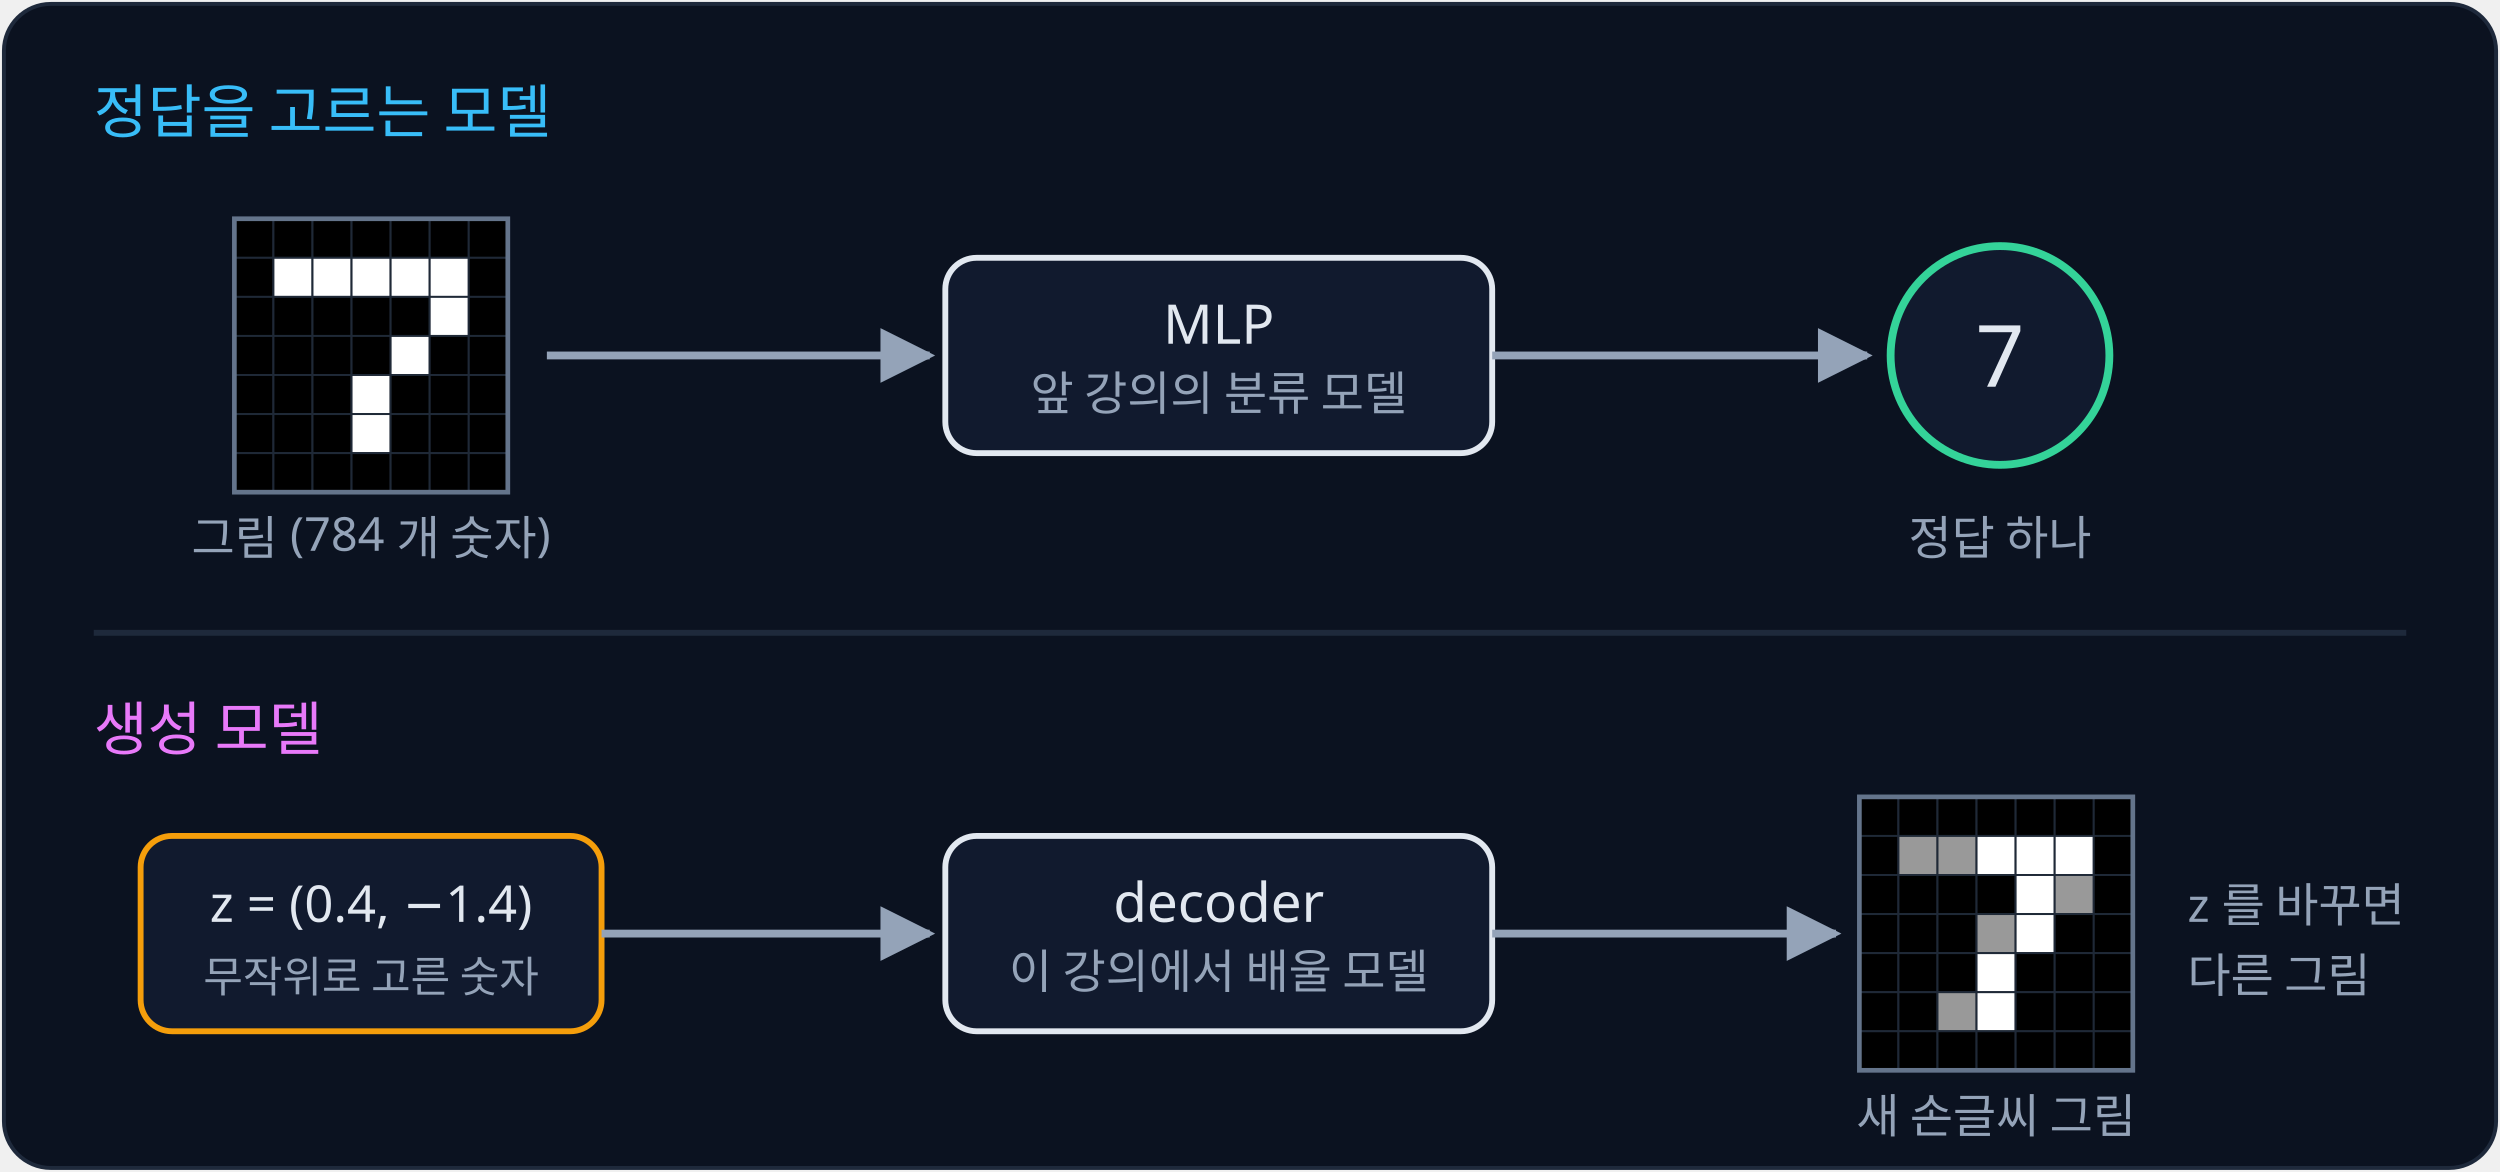
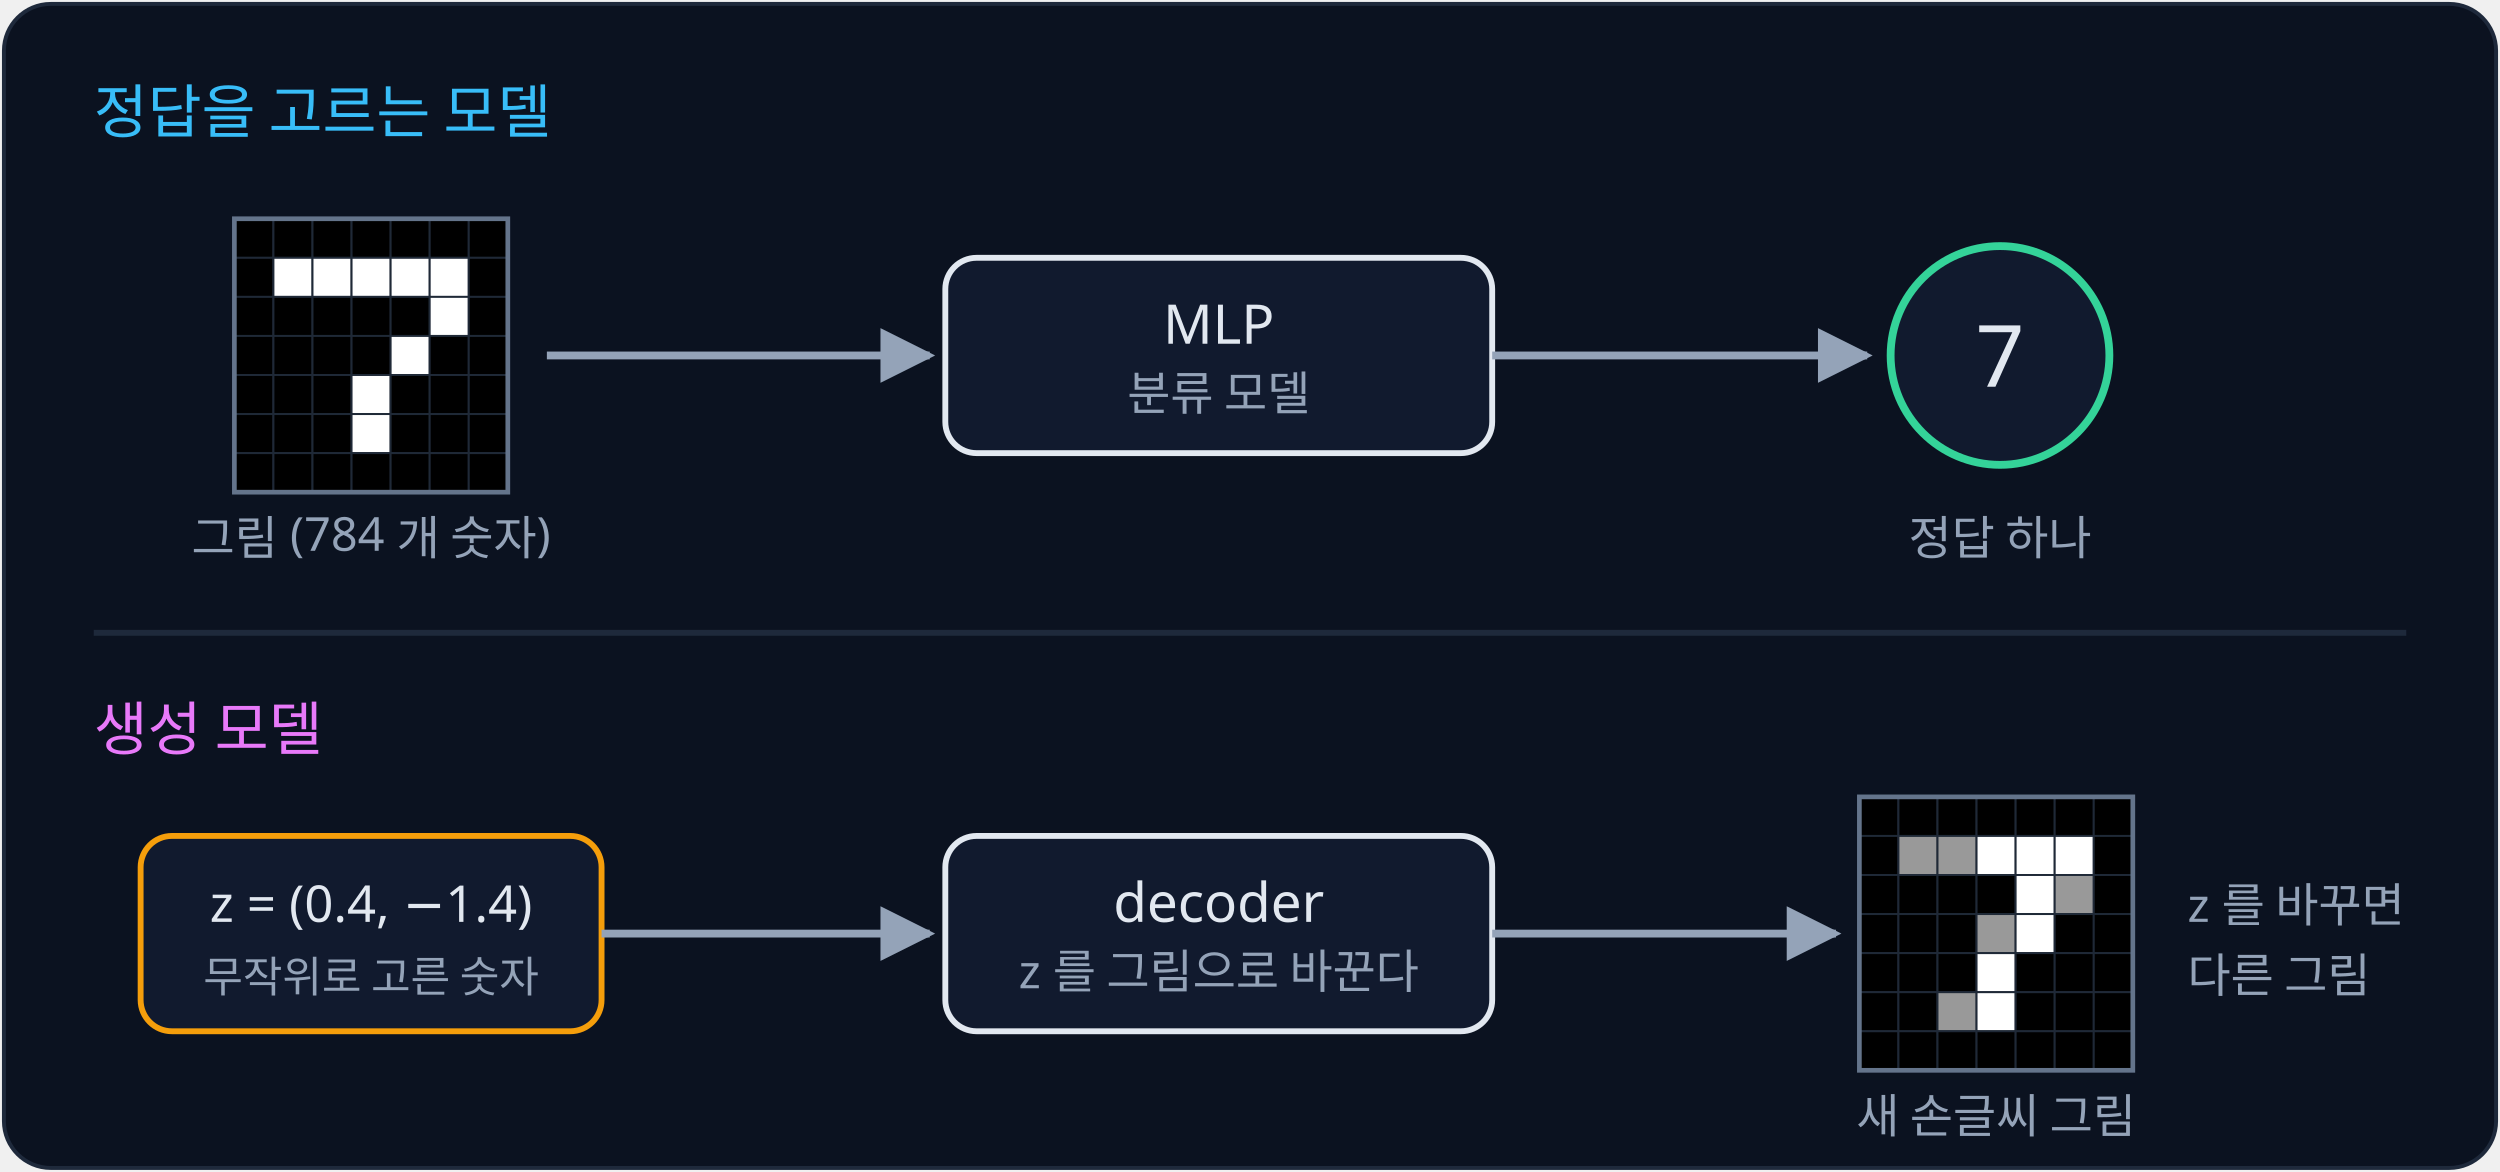
<svg xmlns="http://www.w3.org/2000/svg" viewBox="0 0 640 300" font-family="Pretendard, 'Apple SD Gothic Neo', 'Noto Sans KR', system-ui, sans-serif">
  <defs>
    <marker id="arrow" viewBox="0 0 10 10" refX="9" refY="5" markerWidth="7" markerHeight="7" orient="auto-start-reverse">
      <path d="M0,0 L10,5 L0,10 z" fill="#94a3b8" />
    </marker>
    <marker id="arrow-amber" viewBox="0 0 10 10" refX="9" refY="5" markerWidth="7" markerHeight="7" orient="auto-start-reverse">
      <path d="M0,0 L10,5 L0,10 z" fill="#f59e0b" />
    </marker>
    <marker id="arrow-green" viewBox="0 0 10 10" refX="9" refY="5" markerWidth="7" markerHeight="7" orient="auto-start-reverse">
      <path d="M0,0 L10,5 L0,10 z" fill="#34d399" />
    </marker>
    <marker id="arrow-red" viewBox="0 0 10 10" refX="9" refY="5" markerWidth="7" markerHeight="7" orient="auto-start-reverse">
      <path d="M0,0 L10,5 L0,10 z" fill="#f87171" />
    </marker>
  </defs>
  <rect x="1" y="1" width="638" height="298" rx="12" fill="#0b1220" stroke="#1e293b" />
  <text x="24.0" y="34.0" fill="#38bdf8" font-size="15" text-anchor="start">정답을 고르는 모델</text>
  <rect x="60.0" y="56.0" width="10.0" height="10.0" rx="0" fill="#000000" stroke="#1f2937" stroke-width="0.5" />
  <rect x="70.0" y="56.0" width="10.0" height="10.0" rx="0" fill="#000000" stroke="#1f2937" stroke-width="0.5" />
  <rect x="80.0" y="56.0" width="10.0" height="10.0" rx="0" fill="#000000" stroke="#1f2937" stroke-width="0.5" />
  <rect x="90.0" y="56.0" width="10.0" height="10.0" rx="0" fill="#000000" stroke="#1f2937" stroke-width="0.5" />
  <rect x="100.0" y="56.0" width="10.0" height="10.0" rx="0" fill="#000000" stroke="#1f2937" stroke-width="0.5" />
  <rect x="110.0" y="56.0" width="10.0" height="10.0" rx="0" fill="#000000" stroke="#1f2937" stroke-width="0.5" />
  <rect x="120.0" y="56.0" width="10.0" height="10.0" rx="0" fill="#000000" stroke="#1f2937" stroke-width="0.5" />
  <rect x="60.0" y="66.0" width="10.0" height="10.0" rx="0" fill="#000000" stroke="#1f2937" stroke-width="0.5" />
  <rect x="70.0" y="66.0" width="10.0" height="10.0" rx="0" fill="#ffffff" stroke="#1f2937" stroke-width="0.5" />
  <rect x="80.0" y="66.0" width="10.0" height="10.0" rx="0" fill="#ffffff" stroke="#1f2937" stroke-width="0.5" />
  <rect x="90.0" y="66.0" width="10.0" height="10.0" rx="0" fill="#ffffff" stroke="#1f2937" stroke-width="0.5" />
  <rect x="100.0" y="66.0" width="10.0" height="10.0" rx="0" fill="#ffffff" stroke="#1f2937" stroke-width="0.5" />
  <rect x="110.0" y="66.0" width="10.0" height="10.0" rx="0" fill="#ffffff" stroke="#1f2937" stroke-width="0.5" />
  <rect x="120.0" y="66.0" width="10.0" height="10.0" rx="0" fill="#000000" stroke="#1f2937" stroke-width="0.5" />
  <rect x="60.0" y="76.0" width="10.0" height="10.0" rx="0" fill="#000000" stroke="#1f2937" stroke-width="0.5" />
  <rect x="70.0" y="76.0" width="10.0" height="10.0" rx="0" fill="#000000" stroke="#1f2937" stroke-width="0.5" />
  <rect x="80.0" y="76.0" width="10.0" height="10.0" rx="0" fill="#000000" stroke="#1f2937" stroke-width="0.5" />
  <rect x="90.0" y="76.0" width="10.0" height="10.0" rx="0" fill="#000000" stroke="#1f2937" stroke-width="0.5" />
  <rect x="100.0" y="76.0" width="10.0" height="10.0" rx="0" fill="#000000" stroke="#1f2937" stroke-width="0.5" />
  <rect x="110.0" y="76.0" width="10.0" height="10.0" rx="0" fill="#ffffff" stroke="#1f2937" stroke-width="0.5" />
  <rect x="120.0" y="76.0" width="10.0" height="10.0" rx="0" fill="#000000" stroke="#1f2937" stroke-width="0.5" />
  <rect x="60.0" y="86.0" width="10.0" height="10.0" rx="0" fill="#000000" stroke="#1f2937" stroke-width="0.5" />
  <rect x="70.0" y="86.0" width="10.0" height="10.0" rx="0" fill="#000000" stroke="#1f2937" stroke-width="0.5" />
  <rect x="80.0" y="86.0" width="10.0" height="10.0" rx="0" fill="#000000" stroke="#1f2937" stroke-width="0.5" />
  <rect x="90.0" y="86.0" width="10.0" height="10.0" rx="0" fill="#000000" stroke="#1f2937" stroke-width="0.5" />
  <rect x="100.0" y="86.0" width="10.0" height="10.0" rx="0" fill="#ffffff" stroke="#1f2937" stroke-width="0.5" />
  <rect x="110.0" y="86.0" width="10.0" height="10.0" rx="0" fill="#000000" stroke="#1f2937" stroke-width="0.5" />
  <rect x="120.0" y="86.0" width="10.0" height="10.0" rx="0" fill="#000000" stroke="#1f2937" stroke-width="0.5" />
  <rect x="60.0" y="96.0" width="10.0" height="10.0" rx="0" fill="#000000" stroke="#1f2937" stroke-width="0.5" />
  <rect x="70.0" y="96.0" width="10.0" height="10.0" rx="0" fill="#000000" stroke="#1f2937" stroke-width="0.5" />
  <rect x="80.0" y="96.0" width="10.0" height="10.0" rx="0" fill="#000000" stroke="#1f2937" stroke-width="0.5" />
  <rect x="90.0" y="96.0" width="10.0" height="10.0" rx="0" fill="#ffffff" stroke="#1f2937" stroke-width="0.5" />
  <rect x="100.0" y="96.0" width="10.0" height="10.0" rx="0" fill="#000000" stroke="#1f2937" stroke-width="0.5" />
  <rect x="110.0" y="96.0" width="10.0" height="10.0" rx="0" fill="#000000" stroke="#1f2937" stroke-width="0.5" />
  <rect x="120.0" y="96.0" width="10.0" height="10.0" rx="0" fill="#000000" stroke="#1f2937" stroke-width="0.5" />
  <rect x="60.0" y="106.0" width="10.0" height="10.0" rx="0" fill="#000000" stroke="#1f2937" stroke-width="0.5" />
  <rect x="70.0" y="106.0" width="10.0" height="10.0" rx="0" fill="#000000" stroke="#1f2937" stroke-width="0.5" />
  <rect x="80.0" y="106.0" width="10.0" height="10.0" rx="0" fill="#000000" stroke="#1f2937" stroke-width="0.5" />
  <rect x="90.0" y="106.0" width="10.0" height="10.0" rx="0" fill="#ffffff" stroke="#1f2937" stroke-width="0.5" />
  <rect x="100.0" y="106.0" width="10.0" height="10.0" rx="0" fill="#000000" stroke="#1f2937" stroke-width="0.5" />
  <rect x="110.0" y="106.0" width="10.0" height="10.0" rx="0" fill="#000000" stroke="#1f2937" stroke-width="0.5" />
  <rect x="120.0" y="106.0" width="10.0" height="10.0" rx="0" fill="#000000" stroke="#1f2937" stroke-width="0.5" />
  <rect x="60.0" y="116.0" width="10.0" height="10.0" rx="0" fill="#000000" stroke="#1f2937" stroke-width="0.5" />
  <rect x="70.0" y="116.0" width="10.0" height="10.0" rx="0" fill="#000000" stroke="#1f2937" stroke-width="0.5" />
  <rect x="80.0" y="116.0" width="10.0" height="10.0" rx="0" fill="#000000" stroke="#1f2937" stroke-width="0.5" />
  <rect x="90.0" y="116.0" width="10.0" height="10.0" rx="0" fill="#000000" stroke="#1f2937" stroke-width="0.5" />
  <rect x="100.0" y="116.0" width="10.0" height="10.0" rx="0" fill="#000000" stroke="#1f2937" stroke-width="0.5" />
  <rect x="110.0" y="116.0" width="10.0" height="10.0" rx="0" fill="#000000" stroke="#1f2937" stroke-width="0.5" />
  <rect x="120.0" y="116.0" width="10.0" height="10.0" rx="0" fill="#000000" stroke="#1f2937" stroke-width="0.5" />
  <rect x="60.0" y="56.0" width="70.0" height="70.0" rx="0" fill="none" stroke="#64748b" stroke-width="1.2" />
  <text x="95.0" y="142.0" fill="#94a3b8" font-size="12" text-anchor="middle">그림 (784 개 숫자)</text>
  <line x1="140.0" y1="91.0" x2="238.0" y2="91.0" stroke="#94a3b8" stroke-width="2" marker-end="url(#arrow)" />
  <rect x="242.0" y="66.0" width="140.0" height="50.0" rx="8" fill="#111a2e" stroke="#e2e8f0" stroke-width="1.5" />
  <text x="312.0" y="88.0" fill="#e2e8f0" font-size="14" text-anchor="middle">MLP</text>
-   <text x="312.0" y="105.0" fill="#94a3b8" font-size="12" text-anchor="middle">앞 강의의 분류 모델</text>
+   <text x="312.0" y="105.0" fill="#94a3b8" font-size="12" text-anchor="middle">분류 모델</text>
  <line x1="382.0" y1="91.0" x2="478.0" y2="91.0" stroke="#94a3b8" stroke-width="2" marker-end="url(#arrow)" />
  <circle cx="512.0" cy="91.0" r="28" fill="#111a2e" stroke="#34d399" stroke-width="2" />
  <text x="512.0" y="99.0" fill="#e2e8f0" font-size="22" text-anchor="middle">7</text>
  <text x="512.0" y="142.0" fill="#94a3b8" font-size="12" text-anchor="middle">정답 하나</text>
  <line x1="24.0" y1="162.0" x2="616.0" y2="162.0" stroke="#1e293b" stroke-width="1.5" />
  <text x="24.0" y="192.0" fill="#e879f9" font-size="15" text-anchor="start">생성 모델</text>
  <rect x="36.0" y="214.0" width="118.0" height="50.0" rx="8" fill="#111a2e" stroke="#f59e0b" stroke-width="1.5" />
  <text x="95.0" y="236.0" fill="#e2e8f0" font-size="13" text-anchor="middle">z = (0.4, −1.4)</text>
  <text x="95.0" y="254.0" fill="#94a3b8" font-size="11" text-anchor="middle">무작위로 고른 숫자</text>
  <line x1="154.0" y1="239.0" x2="238.0" y2="239.0" stroke="#94a3b8" stroke-width="2" marker-end="url(#arrow)" />
  <rect x="242.0" y="214.0" width="140.0" height="50.0" rx="8" fill="#111a2e" stroke="#e2e8f0" stroke-width="1.5" />
  <text x="312.0" y="236.0" fill="#e2e8f0" font-size="14" text-anchor="middle">decoder</text>
-   <text x="312.0" y="253.0" fill="#94a3b8" font-size="12" text-anchor="middle">이 강의에서 배울 모델</text>
+   <text x="312.0" y="253.0" fill="#94a3b8" font-size="12" text-anchor="middle">z 를 그림으로 바꾼다</text>
  <line x1="382.0" y1="239.0" x2="470.0" y2="239.0" stroke="#94a3b8" stroke-width="2" marker-end="url(#arrow)" />
  <rect x="476.0" y="204.0" width="10.0" height="10.0" rx="0" fill="#000000" stroke="#1f2937" stroke-width="0.5" />
  <rect x="486.0" y="204.0" width="10.0" height="10.0" rx="0" fill="#000000" stroke="#1f2937" stroke-width="0.5" />
  <rect x="496.0" y="204.0" width="10.0" height="10.0" rx="0" fill="#000000" stroke="#1f2937" stroke-width="0.5" />
  <rect x="506.0" y="204.0" width="10.0" height="10.0" rx="0" fill="#000000" stroke="#1f2937" stroke-width="0.5" />
  <rect x="516.0" y="204.0" width="10.0" height="10.0" rx="0" fill="#000000" stroke="#1f2937" stroke-width="0.5" />
  <rect x="526.0" y="204.0" width="10.0" height="10.0" rx="0" fill="#000000" stroke="#1f2937" stroke-width="0.5" />
  <rect x="536.0" y="204.0" width="10.0" height="10.0" rx="0" fill="#000000" stroke="#1f2937" stroke-width="0.5" />
  <rect x="476.0" y="214.0" width="10.0" height="10.0" rx="0" fill="#000000" stroke="#1f2937" stroke-width="0.5" />
  <rect x="486.0" y="214.0" width="10.0" height="10.0" rx="0" fill="#999999" stroke="#1f2937" stroke-width="0.5" />
  <rect x="496.0" y="214.0" width="10.0" height="10.0" rx="0" fill="#999999" stroke="#1f2937" stroke-width="0.5" />
  <rect x="506.0" y="214.0" width="10.0" height="10.0" rx="0" fill="#ffffff" stroke="#1f2937" stroke-width="0.5" />
  <rect x="516.0" y="214.0" width="10.0" height="10.0" rx="0" fill="#ffffff" stroke="#1f2937" stroke-width="0.5" />
  <rect x="526.0" y="214.0" width="10.0" height="10.0" rx="0" fill="#ffffff" stroke="#1f2937" stroke-width="0.5" />
  <rect x="536.0" y="214.0" width="10.0" height="10.0" rx="0" fill="#000000" stroke="#1f2937" stroke-width="0.5" />
  <rect x="476.0" y="224.0" width="10.0" height="10.0" rx="0" fill="#000000" stroke="#1f2937" stroke-width="0.5" />
  <rect x="486.0" y="224.0" width="10.0" height="10.0" rx="0" fill="#000000" stroke="#1f2937" stroke-width="0.5" />
  <rect x="496.0" y="224.0" width="10.0" height="10.0" rx="0" fill="#000000" stroke="#1f2937" stroke-width="0.5" />
  <rect x="506.0" y="224.0" width="10.0" height="10.0" rx="0" fill="#000000" stroke="#1f2937" stroke-width="0.5" />
  <rect x="516.0" y="224.0" width="10.0" height="10.0" rx="0" fill="#ffffff" stroke="#1f2937" stroke-width="0.5" />
  <rect x="526.0" y="224.0" width="10.0" height="10.0" rx="0" fill="#999999" stroke="#1f2937" stroke-width="0.5" />
  <rect x="536.0" y="224.0" width="10.0" height="10.0" rx="0" fill="#000000" stroke="#1f2937" stroke-width="0.5" />
  <rect x="476.0" y="234.0" width="10.0" height="10.0" rx="0" fill="#000000" stroke="#1f2937" stroke-width="0.5" />
  <rect x="486.0" y="234.0" width="10.0" height="10.0" rx="0" fill="#000000" stroke="#1f2937" stroke-width="0.5" />
  <rect x="496.0" y="234.0" width="10.0" height="10.0" rx="0" fill="#000000" stroke="#1f2937" stroke-width="0.5" />
  <rect x="506.0" y="234.0" width="10.0" height="10.0" rx="0" fill="#999999" stroke="#1f2937" stroke-width="0.5" />
  <rect x="516.0" y="234.0" width="10.0" height="10.0" rx="0" fill="#ffffff" stroke="#1f2937" stroke-width="0.5" />
  <rect x="526.0" y="234.0" width="10.0" height="10.0" rx="0" fill="#000000" stroke="#1f2937" stroke-width="0.5" />
  <rect x="536.0" y="234.0" width="10.0" height="10.0" rx="0" fill="#000000" stroke="#1f2937" stroke-width="0.5" />
  <rect x="476.0" y="244.0" width="10.0" height="10.0" rx="0" fill="#000000" stroke="#1f2937" stroke-width="0.5" />
  <rect x="486.0" y="244.0" width="10.0" height="10.0" rx="0" fill="#000000" stroke="#1f2937" stroke-width="0.5" />
  <rect x="496.0" y="244.0" width="10.0" height="10.0" rx="0" fill="#000000" stroke="#1f2937" stroke-width="0.5" />
  <rect x="506.0" y="244.0" width="10.0" height="10.0" rx="0" fill="#ffffff" stroke="#1f2937" stroke-width="0.5" />
  <rect x="516.0" y="244.0" width="10.0" height="10.0" rx="0" fill="#000000" stroke="#1f2937" stroke-width="0.5" />
  <rect x="526.0" y="244.0" width="10.0" height="10.0" rx="0" fill="#000000" stroke="#1f2937" stroke-width="0.5" />
  <rect x="536.0" y="244.0" width="10.0" height="10.0" rx="0" fill="#000000" stroke="#1f2937" stroke-width="0.5" />
  <rect x="476.0" y="254.0" width="10.0" height="10.0" rx="0" fill="#000000" stroke="#1f2937" stroke-width="0.5" />
  <rect x="486.0" y="254.0" width="10.0" height="10.0" rx="0" fill="#000000" stroke="#1f2937" stroke-width="0.5" />
  <rect x="496.0" y="254.0" width="10.0" height="10.0" rx="0" fill="#999999" stroke="#1f2937" stroke-width="0.5" />
  <rect x="506.0" y="254.0" width="10.0" height="10.0" rx="0" fill="#ffffff" stroke="#1f2937" stroke-width="0.5" />
  <rect x="516.0" y="254.0" width="10.0" height="10.0" rx="0" fill="#000000" stroke="#1f2937" stroke-width="0.5" />
  <rect x="526.0" y="254.0" width="10.0" height="10.0" rx="0" fill="#000000" stroke="#1f2937" stroke-width="0.5" />
  <rect x="536.0" y="254.0" width="10.0" height="10.0" rx="0" fill="#000000" stroke="#1f2937" stroke-width="0.5" />
  <rect x="476.0" y="264.0" width="10.0" height="10.0" rx="0" fill="#000000" stroke="#1f2937" stroke-width="0.5" />
  <rect x="486.0" y="264.0" width="10.0" height="10.0" rx="0" fill="#000000" stroke="#1f2937" stroke-width="0.5" />
  <rect x="496.0" y="264.0" width="10.0" height="10.0" rx="0" fill="#000000" stroke="#1f2937" stroke-width="0.5" />
  <rect x="506.0" y="264.0" width="10.0" height="10.0" rx="0" fill="#000000" stroke="#1f2937" stroke-width="0.5" />
  <rect x="516.0" y="264.0" width="10.0" height="10.0" rx="0" fill="#000000" stroke="#1f2937" stroke-width="0.5" />
  <rect x="526.0" y="264.0" width="10.0" height="10.0" rx="0" fill="#000000" stroke="#1f2937" stroke-width="0.5" />
  <rect x="536.0" y="264.0" width="10.0" height="10.0" rx="0" fill="#000000" stroke="#1f2937" stroke-width="0.5" />
  <rect x="476.0" y="204.0" width="70.0" height="70.0" rx="0" fill="none" stroke="#64748b" stroke-width="1.2" />
  <text x="511.0" y="290.0" fill="#94a3b8" font-size="12" text-anchor="middle">새 손글씨 그림</text>
  <text x="560.0" y="236.0" fill="#94a3b8" font-size="12" text-anchor="start">z 를 바꾸면</text>
  <text x="560.0" y="254.0" fill="#94a3b8" font-size="12" text-anchor="start">다른 그림</text>
</svg>
